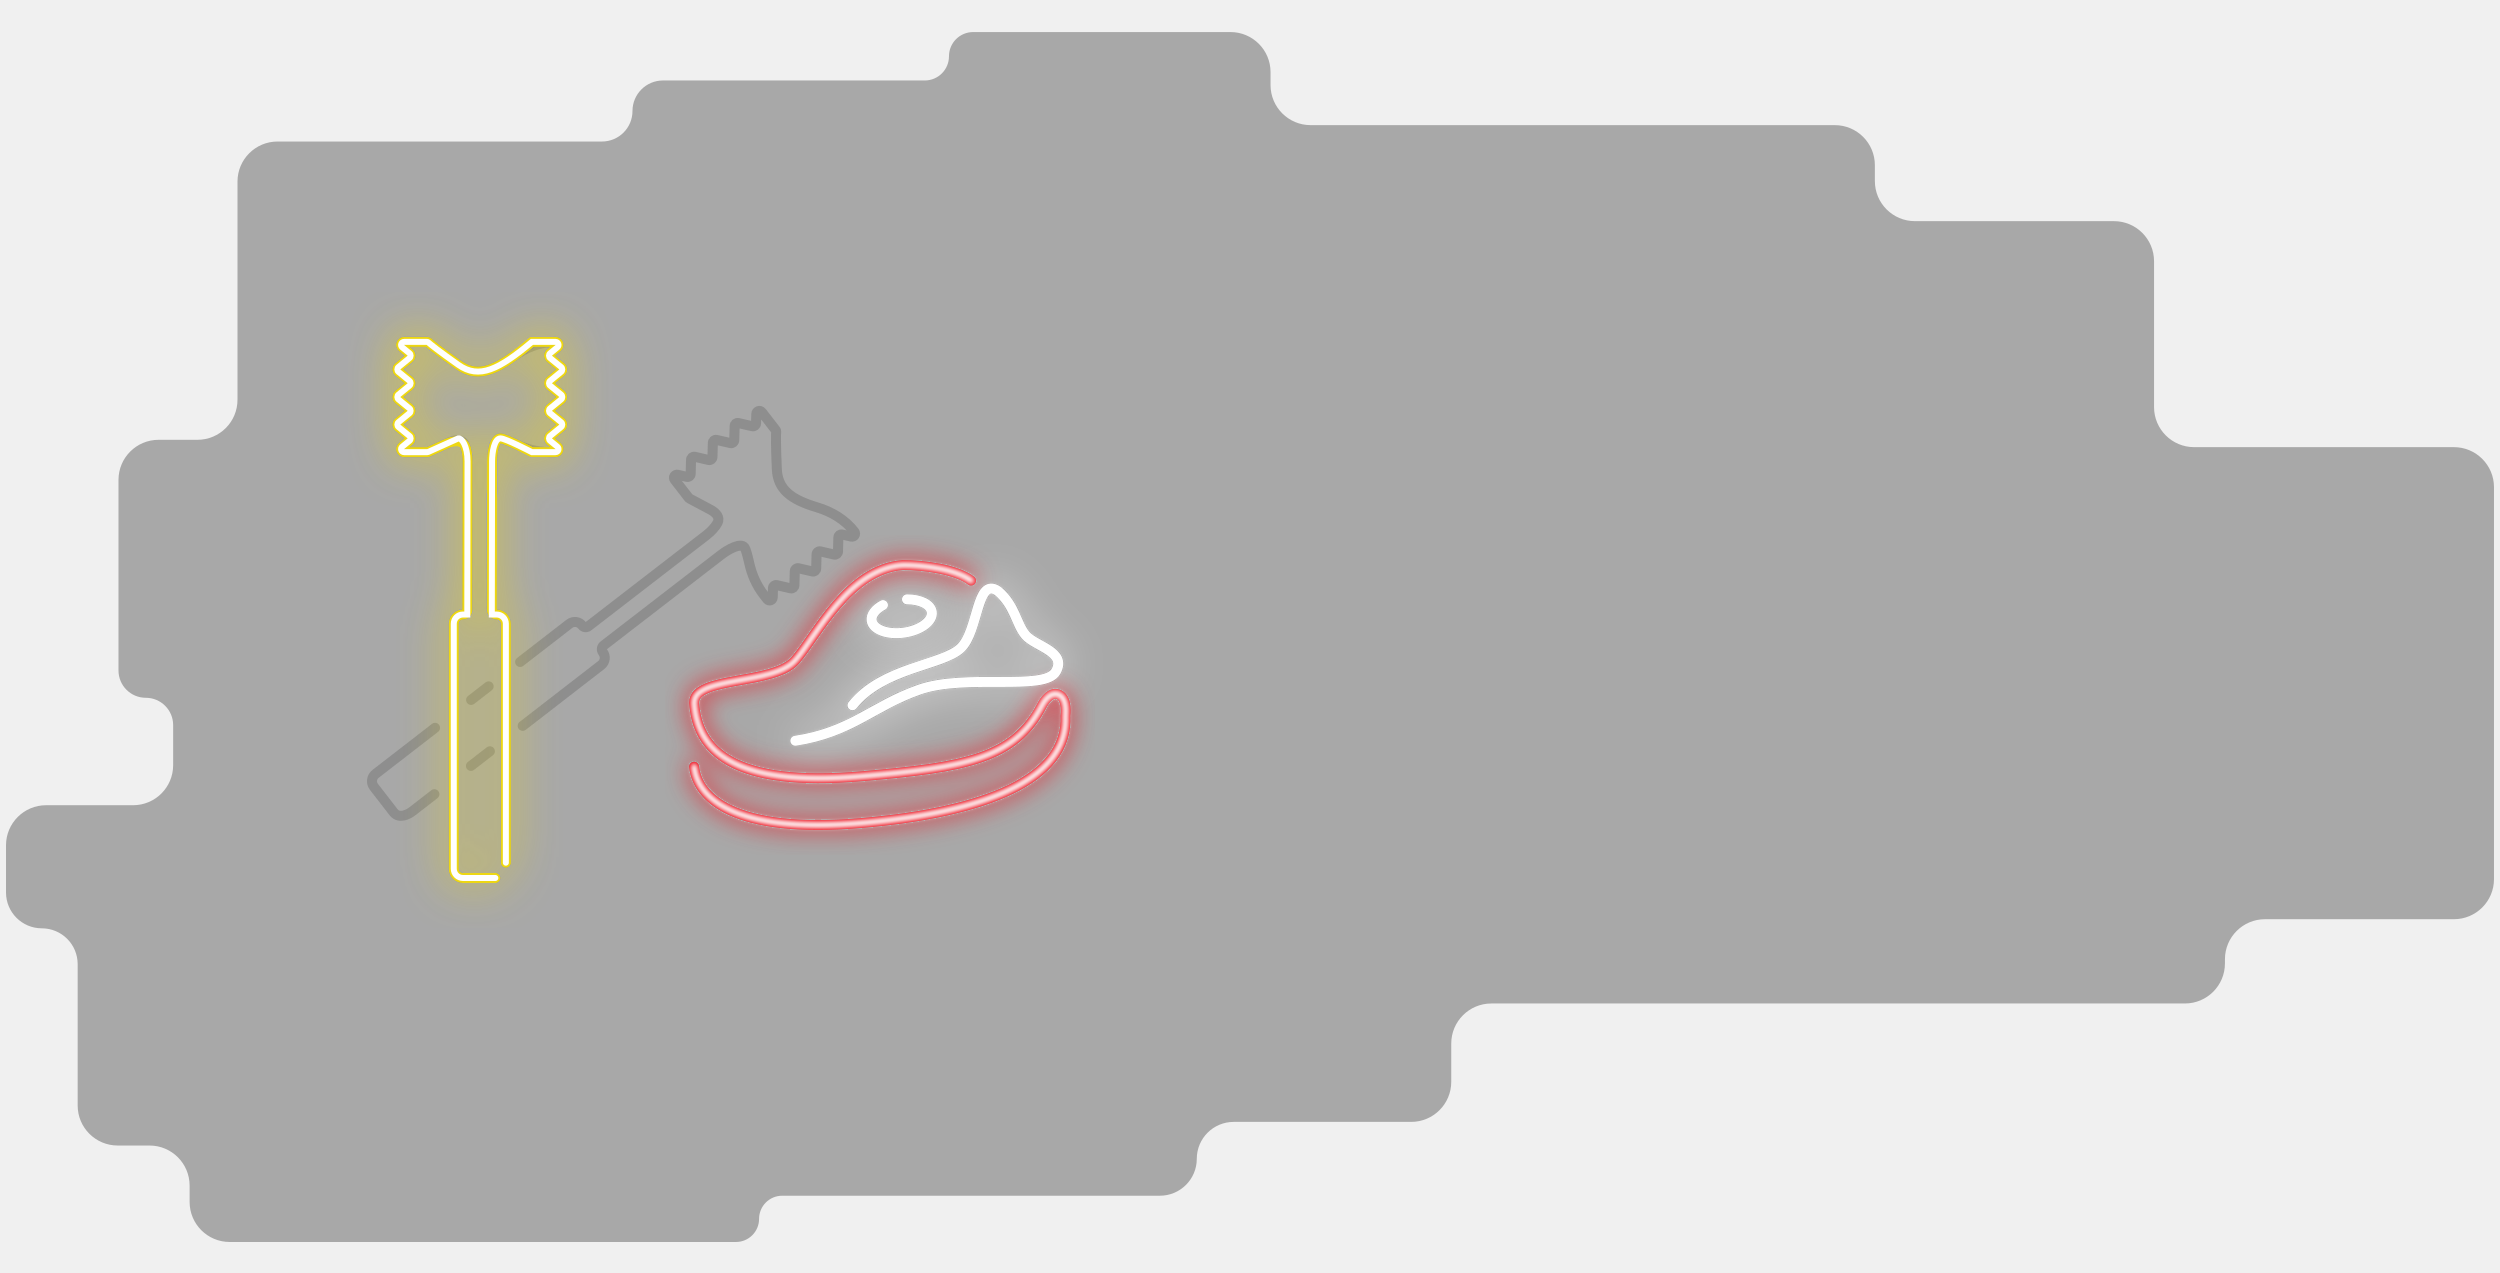
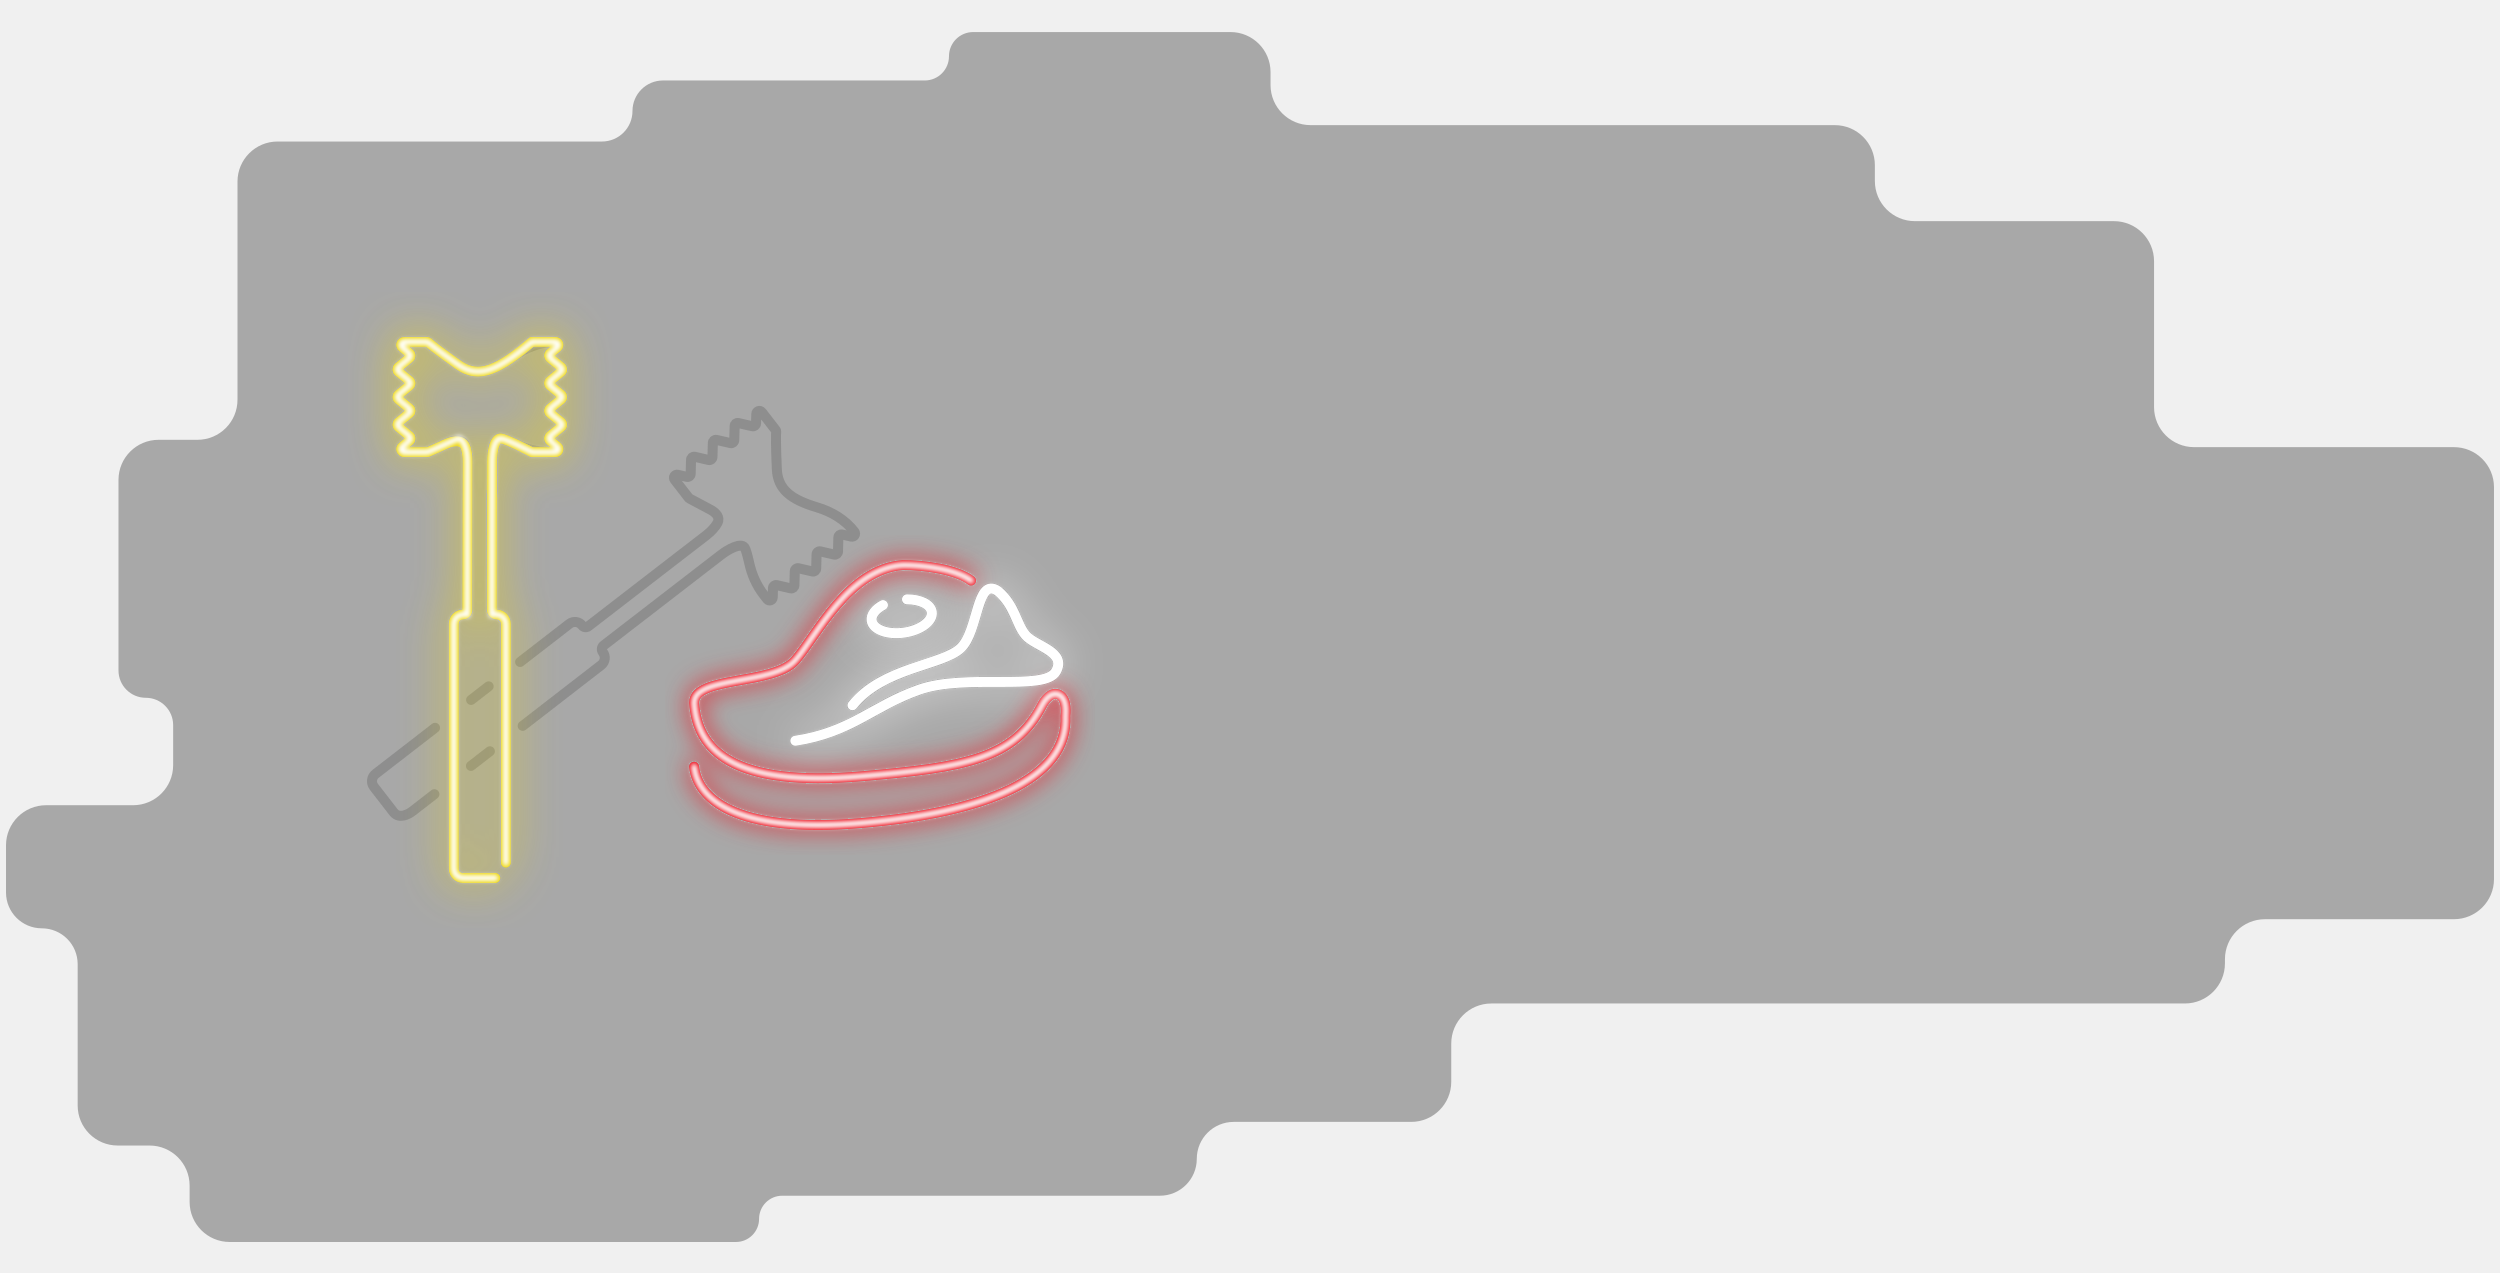
<svg xmlns="http://www.w3.org/2000/svg" width="1248" height="635" viewBox="0 0 1248 635" fill="none">
  <path d="M915.937 62.466H654.255C643.21 62.466 634.255 53.512 634.255 42.466V36C634.255 24.954 625.301 16 614.255 16H485.817C479.142 16 473.731 21.411 473.731 28.085C473.731 34.76 468.321 40.17 461.646 40.17H330.973C322.557 40.17 315.735 46.992 315.735 55.408C315.735 63.823 308.913 70.645 300.498 70.645H138.556C127.511 70.645 118.556 79.599 118.556 90.645V199.553C118.556 210.599 109.602 219.553 98.556 219.553H79.15C68.104 219.553 59.15 228.508 59.15 239.553V334.696C59.15 342.23 65.258 348.338 72.792 348.338C80.327 348.338 86.435 354.446 86.435 361.981V381.966C86.435 393.012 77.481 401.966 66.435 401.966H23C11.954 401.966 3 410.92 3 421.966V445.539C3 455.416 11.007 463.423 20.883 463.423C30.76 463.423 38.767 471.429 38.767 481.306V551.852C38.767 562.898 47.721 571.852 58.767 571.852H74.651C85.697 571.852 94.651 580.807 94.651 591.852V600C94.651 611.046 103.605 620 114.651 620H367.386C373.764 620 378.934 614.83 378.934 608.452C378.934 602.075 384.104 596.905 390.481 596.905H579.01C589.187 596.905 597.437 588.655 597.437 578.478C597.437 568.301 605.687 560.051 615.864 560.051H704.466C715.511 560.051 724.466 551.097 724.466 540.051V520.943C724.466 509.898 733.42 500.943 744.466 500.943H1090.69C1101.74 500.943 1110.69 491.989 1110.69 480.943V478.871C1110.69 467.826 1119.65 458.871 1130.69 458.871H1225C1236.05 458.871 1245 449.917 1245 438.871V243.214C1245 232.168 1236.05 223.214 1225 223.214H1095.3C1084.25 223.214 1075.3 214.259 1075.3 203.214V130.399C1075.3 119.353 1066.34 110.399 1055.3 110.399H955.937C944.891 110.399 935.937 101.444 935.937 90.398V82.466C935.937 71.42 926.983 62.466 915.937 62.466Z" fill="black" fill-opacity="0.3" />
  <path d="M252.517 430.643V311.359C252.517 308.825 250.463 306.771 247.929 306.771V306.771C246.595 306.771 245.514 305.689 245.514 304.356V303.712C245.514 286.494 245.576 258.008 245.612 241.979L245.612 241.964C245.625 235.697 245.635 231.338 245.635 230.306C245.635 225.718 246.782 218.837 249.841 218.837C250.955 218.837 254.305 220.264 257.623 221.818C262.861 224.272 268.536 225.718 274.32 225.718H277.289C278.726 225.718 279.37 223.916 278.257 223.006L274.609 220.02C273.861 219.408 273.861 218.265 274.609 217.653L280.127 213.138C280.874 212.527 280.874 211.383 280.127 210.771L274.609 206.257C273.861 205.645 273.861 204.501 274.609 203.889L280.127 199.375C280.874 198.763 280.874 197.62 280.127 197.008L274.609 192.493C273.861 191.881 273.861 190.738 274.609 190.126L280.127 185.611C280.874 184.999 280.874 183.856 280.127 183.244L274.609 178.729C273.861 178.118 273.861 176.974 274.609 176.362L278.257 173.377C279.37 172.467 278.726 170.664 277.289 170.664V170.664C269.683 170.664 262.437 173.511 256.254 177.94C245.048 185.967 237.1 187.984 228.813 182.134C219.189 175.34 214.935 171.952 213.748 170.879C213.598 170.743 213.406 170.664 213.203 170.664H201.747C200.309 170.664 199.666 172.467 200.778 173.377L204.427 176.362C205.175 176.974 205.175 178.118 204.427 178.729L198.909 183.244C198.161 183.856 198.161 184.999 198.909 185.611L204.427 190.126C205.175 190.738 205.175 191.881 204.427 192.493L198.909 197.008C198.161 197.62 198.161 198.763 198.909 199.375L204.427 203.889C205.175 204.501 205.175 205.645 204.427 206.257L198.909 210.771C198.161 211.383 198.161 212.527 198.909 213.138L204.427 217.653C205.175 218.265 205.175 219.408 204.427 220.02L200.778 223.006C199.666 223.916 200.309 225.718 201.747 225.718H213.356C213.464 225.718 213.571 225.695 213.67 225.651L224.559 220.751C227.383 219.48 230.661 219.16 231.915 221.992C232.758 223.895 233.401 226.662 233.401 230.306C233.401 233.285 233.384 241.219 233.362 251.144L233.362 251.152C233.327 267.725 233.28 289.845 233.28 303.712L233.28 304.598C233.28 305.798 232.307 306.771 231.107 306.771V306.771C228.573 306.771 226.519 308.825 226.519 311.359V433.702C226.519 436.235 228.573 438.289 231.107 438.289H247.27" stroke="#505050" stroke-opacity="0.3" stroke-width="5" stroke-linecap="round" />
  <path d="M244.532 375.036L235.094 382.342M260.922 362.346L300.121 331.998C302.124 330.446 302.491 327.565 300.94 325.561V325.561C300.123 324.507 300.316 322.99 301.371 322.173L301.88 321.779C315.494 311.238 338.057 293.849 350.752 284.065L350.765 284.055C355.728 280.23 359.181 277.568 359.997 276.937C363.624 274.128 369.768 270.822 371.64 273.241C372.323 274.122 373.245 277.644 374.047 281.22C375.314 286.863 377.644 292.236 381.185 296.81L383.003 299.158C383.882 300.294 385.702 299.699 385.741 298.262L385.867 293.55C385.893 292.584 386.798 291.884 387.739 292.101L394.687 293.7C395.628 293.917 396.533 293.217 396.559 292.251L396.75 285.124C396.776 284.158 397.681 283.458 398.622 283.675L405.57 285.274C406.512 285.491 407.416 284.791 407.442 283.825L407.633 276.698C407.659 275.732 408.564 275.032 409.505 275.249L416.453 276.848C417.395 277.065 418.299 276.365 418.325 275.399L418.517 268.272C418.543 267.306 419.447 266.606 420.388 266.823L424.982 267.88C426.383 268.203 427.415 266.59 426.535 265.454V265.454C421.879 259.44 415.191 255.454 407.904 253.276C394.697 249.328 388.237 244.279 387.789 234.145C387.269 222.376 387.344 216.939 387.466 215.343C387.481 215.141 387.426 214.941 387.302 214.78L380.289 205.721C379.409 204.585 377.589 205.18 377.551 206.617L377.424 211.329C377.398 212.295 376.494 212.995 375.552 212.778L368.604 211.179C367.663 210.962 366.759 211.662 366.733 212.628L366.541 219.755C366.515 220.721 365.611 221.421 364.669 221.204L357.721 219.605C356.78 219.388 355.876 220.088 355.85 221.054L355.658 228.181C355.632 229.147 354.728 229.847 353.786 229.63L346.838 228.031C345.897 227.814 344.992 228.514 344.966 229.48L344.775 236.607C344.749 237.573 343.845 238.273 342.903 238.056L338.309 236.999C336.908 236.676 335.877 238.289 336.756 239.425L343.863 248.605C343.93 248.69 344.013 248.761 344.109 248.812L354.65 254.422C357.384 255.877 359.643 258.273 358.172 260.998C357.183 262.83 355.389 265.032 352.507 267.263C350.152 269.086 343.868 273.93 336.007 279.99L336.001 279.994C322.875 290.112 305.355 303.616 294.39 312.105L293.69 312.648C292.741 313.382 291.376 313.209 290.641 312.26V312.26C289.09 310.256 286.209 309.89 284.205 311.441L259.65 330.451M243.921 342.63L235.177 349.399M217.181 363.333L187.467 386.338C185.463 387.889 185.097 390.77 186.648 392.774L196.543 405.554C199.225 408.889 203.832 406.589 205.801 405.022L216.842 396.474" stroke="#505050" stroke-opacity="0.3" stroke-width="5" stroke-linecap="round" stroke-linejoin="round" />
  <path d="M346.488 382.743C348.072 397.722 365.5 416.446 430.312 410.829C491.106 405.56 533.581 389.224 531.852 357.25C531.852 357.25 533.011 349.041 528.828 346.88C524.644 344.72 521.301 349.905 520.186 352.065C506.359 378.854 481.844 383.03 430.312 387.496C365.5 393.113 348.072 374.389 346.488 350.769C346.488 337.374 386.24 342.127 397.042 329.597C407.844 317.066 423.399 284.228 450.62 282.067C461.229 282.067 477.409 284.228 484.755 289.845" stroke="#505050" stroke-opacity="0.3" stroke-width="5" stroke-linecap="round" />
  <path d="M397.042 369.786C425.127 365.465 435.497 352.503 458.83 344.293C482.162 336.083 521.482 345.173 527.099 335.224C532.716 325.276 516.729 322.684 511.976 317.067C507.223 311.45 506.791 302.376 498.149 295.028C487.347 287.685 488.643 314.904 479.57 323.546C470.496 332.188 440.682 333.064 425.559 352.07" stroke="#505050" stroke-opacity="0.3" stroke-width="5" stroke-linecap="round" />
  <path d="M440.775 302.049C436.991 304.085 434.72 306.944 435.12 309.764C435.761 314.276 443.002 316.979 451.294 315.801C459.585 314.623 465.787 310.01 465.146 305.498C464.605 301.692 459.368 299.173 452.766 299.185" stroke="#505050" stroke-opacity="0.3" stroke-width="5" stroke-linecap="round" />
  <g opacity="1">
    <animate attributeName="opacity" begin="0s" calcMode="discrete" dur="2s" repeatCount="indefinite" values="1;0" />
    <path filter="url(#filter0_d)" d="M252.52 430.645V311.361C252.52 308.827 250.466 306.773 247.932 306.773V306.773C246.598 306.773 245.517 305.692 245.517 304.358V303.715C245.517 286.496 245.579 258.01 245.615 241.982L245.615 241.966C245.628 235.7 245.638 231.34 245.638 230.309C245.638 225.721 246.785 218.839 249.843 218.839C252.29 218.839 265.519 225.721 265.519 225.721H277.292C278.729 225.721 279.373 223.918 278.26 223.008L274.612 220.023C273.864 219.411 273.864 218.267 274.612 217.655L280.13 213.141C280.877 212.529 280.877 211.386 280.13 210.774L274.612 206.259C273.864 205.647 273.864 204.504 274.612 203.892L280.13 199.377C280.877 198.765 280.877 197.622 280.13 197.01L274.612 192.495C273.864 191.884 273.864 190.74 274.612 190.128L280.13 185.614C280.877 185.002 280.877 183.858 280.13 183.246L274.612 178.732C273.864 178.12 273.864 176.977 274.612 176.365L278.26 173.379C279.373 172.469 278.729 170.667 277.292 170.667H265.519C249.079 184.43 239.215 189.477 228.816 182.136C219.192 175.343 214.938 171.955 213.751 170.881C213.601 170.745 213.409 170.667 213.206 170.667H201.749C200.312 170.667 199.669 172.469 200.781 173.379L204.43 176.365C205.178 176.977 205.178 178.12 204.43 178.732L198.912 183.246C198.164 183.858 198.164 185.002 198.912 185.614L204.43 190.128C205.178 190.74 205.178 191.884 204.43 192.495L198.912 197.01C198.164 197.622 198.164 198.765 198.912 199.377L204.43 203.892C205.178 204.504 205.178 205.647 204.43 206.259L198.912 210.774C198.164 211.386 198.164 212.529 198.912 213.141L204.43 217.655C205.178 218.267 205.178 219.411 204.43 220.023L200.781 223.008C199.669 223.918 200.312 225.721 201.749 225.721H213.359C213.467 225.721 213.574 225.698 213.673 225.654L222.908 221.498C226.83 219.733 231.311 219.576 232.54 223.697C233.058 225.432 233.404 227.634 233.404 230.309C233.404 233.287 233.387 241.222 233.365 251.147L233.365 251.154C233.33 267.727 233.282 289.847 233.282 303.715L233.282 304.6C233.282 305.8 232.31 306.773 231.11 306.773V306.773C228.576 306.773 226.522 308.827 226.522 311.361V433.704C226.522 436.238 228.576 438.292 231.11 438.292H247.273" stroke="#EDD713" stroke-width="5" stroke-linecap="round" stroke-linejoin="round" />
-     <path d="M252.52 430.645V311.361C252.52 308.827 250.466 306.773 247.932 306.773H245.517V303.715C245.517 286.496 245.579 258.01 245.615 241.982L245.615 241.966C245.628 235.7 245.638 231.34 245.638 230.309C245.638 225.721 246.785 218.839 249.843 218.839C252.29 218.839 265.519 225.721 265.519 225.721H277.292C278.729 225.721 279.373 223.918 278.26 223.008L274.612 220.023C273.864 219.411 273.864 218.267 274.612 217.655L280.13 213.141C280.877 212.529 280.877 211.386 280.13 210.774L274.612 206.259C273.864 205.647 273.864 204.504 274.612 203.892L280.13 199.377C280.877 198.765 280.877 197.622 280.13 197.01L274.612 192.495C273.864 191.884 273.864 190.74 274.612 190.128L280.13 185.614C280.877 185.002 280.877 183.858 280.13 183.246L274.612 178.732C273.864 178.12 273.864 176.977 274.612 176.365L278.26 173.379C279.373 172.469 278.729 170.667 277.292 170.667H265.519C249.079 184.43 239.215 189.477 228.816 182.136C219.192 175.343 214.938 171.955 213.751 170.881C213.601 170.745 213.409 170.667 213.206 170.667H201.749C200.312 170.667 199.669 172.469 200.781 173.379L204.43 176.365C205.178 176.977 205.178 178.12 204.43 178.732L198.912 183.246C198.164 183.858 198.164 185.002 198.912 185.614L204.43 190.128C205.178 190.74 205.178 191.884 204.43 192.495L198.912 197.01C198.164 197.622 198.164 198.765 198.912 199.377L204.43 203.892C205.178 204.504 205.178 205.647 204.43 206.259L198.912 210.774C198.164 211.386 198.164 212.529 198.912 213.141L204.43 217.655C205.178 218.267 205.178 219.411 204.43 220.023L200.781 223.008C199.669 223.918 200.312 225.721 201.749 225.721H213.359C213.467 225.721 213.574 225.698 213.673 225.654L228.816 218.839C230.345 218.584 233.404 222.356 233.404 230.309C233.404 233.287 233.387 241.222 233.365 251.147L233.365 251.154C233.33 267.727 233.282 289.847 233.282 303.715L233.283 306.773H231.11C228.576 306.773 226.522 308.827 226.522 311.361V433.704C226.522 436.238 228.576 438.292 231.11 438.292H247.273" stroke="white" stroke-width="3" stroke-linecap="round" />
+     <path filter="url(#filter1_f)" d="M252.52 430.645V311.361C252.52 308.827 250.466 306.773 247.932 306.773H245.517V303.715C245.517 286.496 245.579 258.01 245.615 241.982L245.615 241.966C245.628 235.7 245.638 231.34 245.638 230.309C245.638 225.721 246.785 218.839 249.843 218.839C252.29 218.839 265.519 225.721 265.519 225.721H277.292C278.729 225.721 279.373 223.918 278.26 223.008L274.612 220.023C273.864 219.411 273.864 218.267 274.612 217.655L280.13 213.141C280.877 212.529 280.877 211.386 280.13 210.774L274.612 206.259C273.864 205.647 273.864 204.504 274.612 203.892L280.13 199.377C280.877 198.765 280.877 197.622 280.13 197.01L274.612 192.495C273.864 191.884 273.864 190.74 274.612 190.128L280.13 185.614C280.877 185.002 280.877 183.858 280.13 183.246L274.612 178.732C273.864 178.12 273.864 176.977 274.612 176.365L278.26 173.379C279.373 172.469 278.729 170.667 277.292 170.667H265.519C249.079 184.43 239.215 189.477 228.816 182.136C219.192 175.343 214.938 171.955 213.751 170.881C213.601 170.745 213.409 170.667 213.206 170.667H201.749C200.312 170.667 199.669 172.469 200.781 173.379L204.43 176.365C205.178 176.977 205.178 178.12 204.43 178.732L198.912 183.246C198.164 183.858 198.164 185.002 198.912 185.614L204.43 190.128C205.178 190.74 205.178 191.884 204.43 192.495L198.912 197.01C198.164 197.622 198.164 198.765 198.912 199.377L204.43 203.892C205.178 204.504 205.178 205.647 204.43 206.259L198.912 210.774C198.164 211.386 198.164 212.529 198.912 213.141L204.43 217.655C205.178 218.267 205.178 219.411 204.43 220.023L200.781 223.008C199.669 223.918 200.312 225.721 201.749 225.721H213.359C213.467 225.721 213.574 225.698 213.673 225.654L228.816 218.839C230.345 218.584 233.404 222.356 233.404 230.309C233.404 233.287 233.387 241.222 233.365 251.147L233.365 251.154C233.33 267.727 233.282 289.847 233.282 303.715L233.283 306.773H231.11C228.576 306.773 226.522 308.827 226.522 311.361V433.704C226.522 436.238 228.576 438.292 231.11 438.292H247.273" stroke="white" stroke-width="3" stroke-linecap="round" />
    <path filter="url(#filter2_d)" d="M346.492 382.744C348.076 397.723 365.504 416.447 430.317 410.83C491.111 405.561 533.585 389.225 531.857 357.251C531.857 357.251 533.016 349.041 528.832 346.881C524.648 344.721 521.305 349.906 520.19 352.066C506.364 378.855 481.848 383.031 430.317 387.497C365.504 393.114 348.076 374.39 346.492 350.77C346.492 337.375 386.244 342.128 397.046 329.598C407.848 317.067 423.403 284.229 450.625 282.068C461.234 282.068 477.414 284.229 484.759 289.846" stroke="#ED1320" stroke-width="5" stroke-linecap="round" />
    <path filter="url(#filter3_f)" d="M346.492 382.744C348.076 397.723 365.504 416.447 430.317 410.83C491.111 405.561 533.585 389.225 531.857 357.251C531.857 357.251 533.016 349.041 528.832 346.881C524.648 344.721 521.305 349.906 520.19 352.066C506.364 378.855 481.848 383.031 430.317 387.497C365.504 393.114 348.076 374.39 346.492 350.77C346.492 337.375 386.244 342.128 397.046 329.598C407.848 317.067 423.403 284.229 450.625 282.068C461.234 282.068 477.414 284.229 484.759 289.846" stroke="white" stroke-width="3" stroke-linecap="round" />
    <path filter="url(#filter4_d)" d="M397.046 369.787C425.131 365.466 435.501 352.503 458.834 344.294C482.167 336.084 521.486 345.174 527.103 335.225C532.721 325.277 516.733 322.685 511.98 317.068C507.228 311.45 506.795 302.377 498.154 295.029C487.352 287.686 488.648 314.905 479.574 323.547C470.5 332.189 440.686 333.065 425.563 352.071" stroke="white" stroke-width="5" stroke-linecap="round" />
    <path filter="url(#filter5_f)" d="M397.047 369.786C425.132 365.466 435.502 352.503 458.835 344.293C482.168 336.084 521.487 345.173 527.104 335.225C532.722 325.277 516.734 322.684 511.981 317.067C507.228 311.45 506.796 302.376 498.155 295.028C487.353 287.685 488.649 314.905 479.575 323.547C470.501 332.188 440.687 333.064 425.564 352.071" stroke="white" stroke-width="3" stroke-linecap="round" />
    <path filter="url(#filter6_d)" d="M440.78 302.051C436.996 304.086 434.725 306.945 435.125 309.765C435.766 314.278 443.007 316.981 451.299 315.803C459.59 314.625 465.792 310.012 465.151 305.499C464.61 301.693 459.373 299.174 452.771 299.186" stroke="white" stroke-width="5" stroke-linecap="round" />
    <path filter="url(#filter7_f)" d="M440.78 302.051C436.996 304.086 434.725 306.945 435.125 309.765C435.766 314.278 443.007 316.981 451.299 315.803C459.59 314.625 465.792 310.012 465.151 305.499C464.61 301.693 459.373 299.174 452.771 299.186" stroke="white" stroke-width="3" stroke-linecap="round" />
  </g>
  <g opacity="0">
    <animate attributeName="opacity" begin="0s" calcMode="discrete" dur="2s" repeatCount="indefinite" values="0;1" />
    <path filter="url(#filter8)" d="M244.534 375.039L235.096 382.346M260.924 362.35L300.122 332.001C302.126 330.45 302.493 327.568 300.942 325.565V325.565C300.125 324.51 300.318 322.993 301.373 322.177L301.882 321.783C315.496 311.242 338.059 293.853 350.754 284.068L350.767 284.059C355.73 280.233 359.183 277.572 359.999 276.941C363.626 274.132 369.77 270.826 371.642 273.244C372.325 274.125 373.247 277.648 374.049 281.223C375.316 286.867 377.646 292.24 381.187 296.813L383.005 299.161C383.884 300.298 385.704 299.703 385.742 298.266L385.869 293.553C385.895 292.588 386.799 291.888 387.741 292.104L394.689 293.704C395.63 293.92 396.535 293.22 396.561 292.254L396.752 285.128C396.778 284.162 397.683 283.462 398.624 283.678L405.572 285.278C406.513 285.494 407.418 284.794 407.444 283.828L407.635 276.702C407.661 275.736 408.566 275.036 409.507 275.253L416.455 276.852C417.397 277.069 418.301 276.369 418.327 275.403L418.518 268.276C418.544 267.31 419.449 266.61 420.39 266.827L424.984 267.884C426.385 268.207 427.417 266.594 426.537 265.458V265.458C421.881 259.444 415.193 255.457 407.906 253.279C394.699 249.332 388.239 244.283 387.791 234.148C387.271 222.38 387.346 216.942 387.468 215.347C387.483 215.144 387.428 214.944 387.304 214.784L380.291 205.725C379.411 204.589 377.591 205.184 377.553 206.62L377.426 211.333C377.4 212.299 376.496 212.999 375.554 212.782L368.606 211.183C367.665 210.966 366.76 211.666 366.735 212.632L366.543 219.759C366.517 220.725 365.613 221.425 364.671 221.208L357.723 219.609C356.782 219.392 355.877 220.092 355.851 221.058L355.66 228.185C355.634 229.151 354.73 229.851 353.788 229.634L346.84 228.035C345.899 227.818 344.994 228.518 344.968 229.484L344.777 236.611C344.751 237.576 343.846 238.276 342.905 238.06L338.311 237.002C336.91 236.68 335.879 238.292 336.758 239.429L343.865 248.608C343.932 248.694 344.015 248.764 344.111 248.815L354.652 254.426C357.386 255.881 359.645 258.277 358.174 261.002C357.185 262.834 355.391 265.035 352.509 267.267C350.154 269.09 343.869 273.934 336.009 279.993L336.003 279.998C322.877 290.115 305.357 303.62 294.392 312.109L293.691 312.651C292.743 313.386 291.378 313.212 290.643 312.263V312.263C289.092 310.26 286.21 309.893 284.207 311.444L259.652 330.455M243.923 342.633L235.179 349.403M217.182 363.336L187.469 386.341C185.465 387.892 185.099 390.774 186.65 392.778L196.545 405.558C199.226 408.892 203.834 406.592 205.803 405.026L216.844 396.477" stroke="#EDD713" stroke-width="5" stroke-linecap="round" stroke-linejoin="round" />
    <path filter="url(#filter9)" d="M244.534 375.039L235.096 382.346M260.924 362.35L300.122 332.001C302.126 330.45 302.493 327.568 300.942 325.565L299.463 323.655L301.882 321.783C315.496 311.242 338.059 293.853 350.754 284.068L350.767 284.059C355.73 280.233 359.183 277.572 359.999 276.941C363.626 274.132 369.77 270.826 371.642 273.244C373.14 275.179 375.797 289.852 375.797 289.852L383.005 299.161C383.884 300.298 385.704 299.703 385.742 298.266L385.869 293.553C385.895 292.588 386.799 291.888 387.741 292.104L394.689 293.704C395.63 293.92 396.535 293.22 396.561 292.254L396.752 285.128C396.778 284.162 397.683 283.462 398.624 283.678L405.572 285.278C406.513 285.494 407.418 284.794 407.444 283.828L407.635 276.702C407.661 275.736 408.566 275.036 409.507 275.253L416.455 276.852C417.397 277.069 418.301 276.369 418.327 275.403L418.518 268.276C418.544 267.31 419.449 266.61 420.39 266.827L424.984 267.884C426.385 268.207 427.417 266.594 426.537 265.458L419.329 256.148C398.382 251.575 388.353 246.865 387.791 234.148C387.271 222.38 387.346 216.942 387.468 215.347C387.483 215.144 387.428 214.944 387.304 214.784L380.291 205.725C379.411 204.589 377.591 205.184 377.553 206.62L377.426 211.333C377.4 212.299 376.496 212.999 375.554 212.782L368.606 211.183C367.665 210.966 366.76 211.666 366.735 212.632L366.543 219.759C366.517 220.725 365.613 221.425 364.671 221.208L357.723 219.609C356.782 219.392 355.877 220.092 355.851 221.058L355.66 228.185C355.634 229.151 354.73 229.851 353.788 229.634L346.84 228.035C345.899 227.818 344.994 228.518 344.968 229.484L344.777 236.611C344.751 237.576 343.846 238.276 342.905 238.06L338.311 237.002C336.91 236.68 335.879 238.292 336.758 239.429L343.865 248.608C343.932 248.694 344.015 248.764 344.111 248.815L358.769 256.617C359.907 257.671 358.797 262.398 352.509 267.267C350.154 269.09 343.869 273.934 336.009 279.993L336.003 279.998C322.877 290.115 305.357 303.62 294.392 312.109L291.973 313.981L290.643 312.263C289.092 310.26 286.21 309.893 284.207 311.444L259.652 330.455M243.923 342.633L235.179 349.403M217.182 363.336L187.469 386.341C185.465 387.892 185.099 390.774 186.65 392.778L196.545 405.558C199.226 408.892 203.834 406.592 205.803 405.026L216.844 396.477" stroke="white" stroke-width="3" stroke-linecap="round" />
    <path filter="url(#filter10)" d="M346.492 382.744C348.076 397.723 365.504 416.447 430.317 410.83C491.111 405.561 533.585 389.226 531.857 357.251C531.857 357.251 533.016 349.042 528.832 346.881C524.648 344.721 521.305 349.906 520.19 352.066C506.364 378.856 481.848 383.031 430.317 387.497C365.504 393.114 348.076 374.391 346.492 350.77C346.492 337.375 386.244 342.128 397.046 329.598C407.848 317.067 423.403 284.229 450.625 282.069C461.234 282.069 477.414 284.229 484.759 289.846" stroke="#ED1320" stroke-width="5" stroke-linecap="round" />
    <path filter="url(#filter11)" d="M346.492 382.744C348.076 397.723 365.504 416.447 430.317 410.83C491.111 405.561 533.585 389.226 531.857 357.251C531.857 357.251 533.016 349.042 528.832 346.881C524.648 344.721 521.305 349.906 520.19 352.066C506.364 378.856 481.848 383.031 430.317 387.497C365.504 393.114 348.076 374.391 346.492 350.77C346.492 337.375 386.244 342.128 397.046 329.598C407.848 317.067 423.403 284.229 450.625 282.069C461.234 282.069 477.414 284.229 484.759 289.846" stroke="white" stroke-width="3" stroke-linecap="round" />
    <path filter="url(#filter12)" d="M397.047 369.787C425.132 365.466 435.502 352.503 458.835 344.294C482.168 336.084 521.487 345.173 527.104 335.225C532.722 325.277 516.734 322.684 511.981 317.067C507.228 311.45 506.796 302.376 498.155 295.029C487.353 287.685 488.649 314.905 479.575 323.547C470.501 332.189 440.687 333.065 425.564 352.071" stroke="white" stroke-width="5" stroke-linecap="round" />
    <path filter="url(#filter13)" d="M397.047 369.787C425.132 365.466 435.502 352.503 458.835 344.294C482.168 336.084 521.487 345.173 527.104 335.225C532.722 325.277 516.734 322.684 511.981 317.067C507.228 311.45 506.796 302.376 498.155 295.029C487.353 287.685 488.649 314.905 479.575 323.547C470.501 332.189 440.687 333.065 425.564 352.071" stroke="white" stroke-width="3" stroke-linecap="round" />
    <path filter="url(#filter14)" d="M440.781 302.05C436.997 304.086 434.725 306.945 435.126 309.765C435.767 314.277 443.008 316.98 451.3 315.802C459.591 314.624 465.793 310.011 465.152 305.499C464.611 301.692 459.374 299.173 452.772 299.185" stroke="white" stroke-width="5" stroke-linecap="round" />
    <path filter="url(#filter15)" d="M440.781 302.05C436.997 304.086 434.725 306.945 435.126 309.765C435.767 314.277 443.008 316.98 451.3 315.802C459.591 314.624 465.793 310.011 465.152 305.499C464.611 301.692 459.374 299.173 452.772 299.185" stroke="white" stroke-width="3" stroke-linecap="round" />
  </g>
  <defs>
    <filter id="filter0_d" x="173.851" y="146.167" width="131.34" height="316.625" filterUnits="userSpaceOnUse" color-interpolation-filters="sRGB">
      <feFlood flood-opacity="0" result="BackgroundImageFix" />
      <feColorMatrix in="SourceAlpha" type="matrix" values="0 0 0 0 0 0 0 0 0 0 0 0 0 0 0 0 0 0 127 0" result="hardAlpha" />
      <feOffset />
      <feGaussianBlur stdDeviation="11" />
      <feComposite in2="hardAlpha" operator="out" />
      <feColorMatrix type="matrix" values="0 0 0 0 0.929 0 0 0 0 0.844 0 0 0 0 0.074 0 0 0 0.94 0" />
      <feBlend mode="normal" in2="BackgroundImageFix" result="effect1_dropShadow" />
      <feBlend mode="normal" in="SourceGraphic" in2="effect1_dropShadow" result="shape" />
    </filter>
    <filter id="filter1_f" x="194.851" y="167.167" width="89.34" height="274.625" filterUnits="userSpaceOnUse" color-interpolation-filters="sRGB">
      <feFlood flood-opacity="0" result="BackgroundImageFix" />
      <feBlend mode="normal" in="SourceGraphic" in2="BackgroundImageFix" result="shape" />
      <feGaussianBlur stdDeviation="1" result="effect1_foregroundBlur" />
    </filter>
    <filter id="filter2_d" x="331.992" y="267.568" width="214.512" height="158.782" filterUnits="userSpaceOnUse" color-interpolation-filters="sRGB">
      <feFlood flood-opacity="0" result="BackgroundImageFix" />
      <feColorMatrix in="SourceAlpha" type="matrix" values="0 0 0 0 0 0 0 0 0 0 0 0 0 0 0 0 0 0 127 0" result="hardAlpha" />
      <feOffset />
      <feGaussianBlur stdDeviation="6" />
      <feComposite in2="hardAlpha" operator="out" />
      <feColorMatrix type="matrix" values="0 0 0 0 0.929 0 0 0 0 0.075 0 0 0 0 0.125 0 0 0 0.94 0" />
      <feBlend mode="normal" in2="BackgroundImageFix" result="effect1_dropShadow" />
      <feBlend mode="normal" in="SourceGraphic" in2="effect1_dropShadow" result="shape" />
    </filter>
    <filter id="filter3_f" x="342.992" y="278.568" width="192.512" height="136.782" filterUnits="userSpaceOnUse" color-interpolation-filters="sRGB">
      <feFlood flood-opacity="0" result="BackgroundImageFix" />
      <feBlend mode="normal" in="SourceGraphic" in2="BackgroundImageFix" result="shape" />
      <feGaussianBlur stdDeviation="1" result="effect1_foregroundBlur" />
    </filter>
    <filter id="filter4_d" x="372.546" y="269.286" width="180.239" height="125.001" filterUnits="userSpaceOnUse" color-interpolation-filters="sRGB">
      <feFlood flood-opacity="0" result="BackgroundImageFix" />
      <feColorMatrix in="SourceAlpha" type="matrix" values="0 0 0 0 0 0 0 0 0 0 0 0 0 0 0 0 0 0 127 0" result="hardAlpha" />
      <feOffset />
      <feGaussianBlur stdDeviation="11" />
      <feComposite in2="hardAlpha" operator="out" />
      <feColorMatrix type="matrix" values="0 0 0 0 1 0 0 0 0 1 0 0 0 0 1 0 0 0 0.73 0" />
      <feBlend mode="normal" in2="BackgroundImageFix" result="effect1_dropShadow" />
      <feBlend mode="normal" in="SourceGraphic" in2="effect1_dropShadow" result="shape" />
    </filter>
    <filter id="filter5_f" x="393.547" y="290.285" width="138.239" height="83.001" filterUnits="userSpaceOnUse" color-interpolation-filters="sRGB">
      <feFlood flood-opacity="0" result="BackgroundImageFix" />
      <feBlend mode="normal" in="SourceGraphic" in2="BackgroundImageFix" result="shape" />
      <feGaussianBlur stdDeviation="1" result="effect1_foregroundBlur" />
    </filter>
    <filter id="filter6_d" x="410.576" y="274.686" width="79.122" height="65.893" filterUnits="userSpaceOnUse" color-interpolation-filters="sRGB">
      <feFlood flood-opacity="0" result="BackgroundImageFix" />
      <feColorMatrix in="SourceAlpha" type="matrix" values="0 0 0 0 0 0 0 0 0 0 0 0 0 0 0 0 0 0 127 0" result="hardAlpha" />
      <feOffset />
      <feGaussianBlur stdDeviation="11" />
      <feComposite in2="hardAlpha" operator="out" />
      <feColorMatrix type="matrix" values="0 0 0 0 1 0 0 0 0 1 0 0 0 0 1 0 0 0 0.73 0" />
      <feBlend mode="normal" in2="BackgroundImageFix" result="effect1_dropShadow" />
      <feBlend mode="normal" in="SourceGraphic" in2="effect1_dropShadow" result="shape" />
    </filter>
    <filter id="filter7_f" x="431.578" y="295.686" width="37.119" height="23.893" filterUnits="userSpaceOnUse" color-interpolation-filters="sRGB">
      <feFlood flood-opacity="0" result="BackgroundImageFix" />
      <feBlend mode="normal" in="SourceGraphic" in2="BackgroundImageFix" result="shape" />
      <feGaussianBlur stdDeviation="1" result="effect1_foregroundBlur" />
    </filter>
    <filter id="filter8" x="161.189" y="180.625" width="290.183" height="251.14" filterUnits="userSpaceOnUse" color-interpolation-filters="sRGB">
      <feFlood flood-opacity="0" result="BackgroundImageFix" />
      <feColorMatrix in="SourceAlpha" type="matrix" values="0 0 0 0 0 0 0 0 0 0 0 0 0 0 0 0 0 0 127 0" result="hardAlpha" />
      <feOffset />
      <feGaussianBlur stdDeviation="11" />
      <feComposite in2="hardAlpha" operator="out" />
      <feColorMatrix type="matrix" values="0 0 0 0 0.929 0 0 0 0 0.844 0 0 0 0 0.074 0 0 0 0.94 0" />
      <feBlend mode="normal" in2="BackgroundImageFix" result="effect1_dropShadow" />
      <feBlend mode="normal" in="SourceGraphic" in2="effect1_dropShadow" result="shape" />
    </filter>
    <filter id="filter9" x="182.189" y="201.627" width="248.179" height="209.139" filterUnits="userSpaceOnUse" color-interpolation-filters="sRGB">
      <feFlood flood-opacity="0" result="BackgroundImageFix" />
      <feBlend mode="normal" in="SourceGraphic" in2="BackgroundImageFix" result="shape" />
      <feGaussianBlur stdDeviation="1" result="effect1_foregroundBlur" />
    </filter>
    <filter id="filter10" x="331.992" y="267.569" width="214.512" height="158.782" filterUnits="userSpaceOnUse" color-interpolation-filters="sRGB">
      <feFlood flood-opacity="0" result="BackgroundImageFix" />
      <feColorMatrix in="SourceAlpha" type="matrix" values="0 0 0 0 0 0 0 0 0 0 0 0 0 0 0 0 0 0 127 0" result="hardAlpha" />
      <feOffset />
      <feGaussianBlur stdDeviation="6" />
      <feComposite in2="hardAlpha" operator="out" />
      <feColorMatrix type="matrix" values="0 0 0 0 0.929 0 0 0 0 0.075 0 0 0 0 0.125 0 0 0 0.94 0" />
      <feBlend mode="normal" in2="BackgroundImageFix" result="effect1_dropShadow" />
      <feBlend mode="normal" in="SourceGraphic" in2="effect1_dropShadow" result="shape" />
    </filter>
    <filter id="filter11" x="342.992" y="278.569" width="192.512" height="136.782" filterUnits="userSpaceOnUse" color-interpolation-filters="sRGB">
      <feFlood flood-opacity="0" result="BackgroundImageFix" />
      <feBlend mode="normal" in="SourceGraphic" in2="BackgroundImageFix" result="shape" />
      <feGaussianBlur stdDeviation="1" result="effect1_foregroundBlur" />
    </filter>
    <filter id="filter12" x="372.547" y="269.285" width="180.239" height="125.001" filterUnits="userSpaceOnUse" color-interpolation-filters="sRGB">
      <feFlood flood-opacity="0" result="BackgroundImageFix" />
      <feColorMatrix in="SourceAlpha" type="matrix" values="0 0 0 0 0 0 0 0 0 0 0 0 0 0 0 0 0 0 127 0" result="hardAlpha" />
      <feOffset />
      <feGaussianBlur stdDeviation="11" />
      <feComposite in2="hardAlpha" operator="out" />
      <feColorMatrix type="matrix" values="0 0 0 0 1 0 0 0 0 1 0 0 0 0 1 0 0 0 0.73 0" />
      <feBlend mode="normal" in2="BackgroundImageFix" result="effect1_dropShadow" />
      <feBlend mode="normal" in="SourceGraphic" in2="effect1_dropShadow" result="shape" />
    </filter>
    <filter id="filter13" x="393.547" y="290.285" width="138.239" height="83.001" filterUnits="userSpaceOnUse" color-interpolation-filters="sRGB">
      <feFlood flood-opacity="0" result="BackgroundImageFix" />
      <feBlend mode="normal" in="SourceGraphic" in2="BackgroundImageFix" result="shape" />
      <feGaussianBlur stdDeviation="1" result="effect1_foregroundBlur" />
    </filter>
    <filter id="filter14" x="410.577" y="274.685" width="79.122" height="65.893" filterUnits="userSpaceOnUse" color-interpolation-filters="sRGB">
      <feFlood flood-opacity="0" result="BackgroundImageFix" />
      <feColorMatrix in="SourceAlpha" type="matrix" values="0 0 0 0 0 0 0 0 0 0 0 0 0 0 0 0 0 0 127 0" result="hardAlpha" />
      <feOffset />
      <feGaussianBlur stdDeviation="11" />
      <feComposite in2="hardAlpha" operator="out" />
      <feColorMatrix type="matrix" values="0 0 0 0 1 0 0 0 0 1 0 0 0 0 1 0 0 0 0.73 0" />
      <feBlend mode="normal" in2="BackgroundImageFix" result="effect1_dropShadow" />
      <feBlend mode="normal" in="SourceGraphic" in2="effect1_dropShadow" result="shape" />
    </filter>
    <filter id="filter15" x="431.579" y="295.685" width="37.119" height="23.893" filterUnits="userSpaceOnUse" color-interpolation-filters="sRGB">
      <feFlood flood-opacity="0" result="BackgroundImageFix" />
      <feBlend mode="normal" in="SourceGraphic" in2="BackgroundImageFix" result="shape" />
      <feGaussianBlur stdDeviation="1" result="effect1_foregroundBlur" />
    </filter>
  </defs>
</svg>
